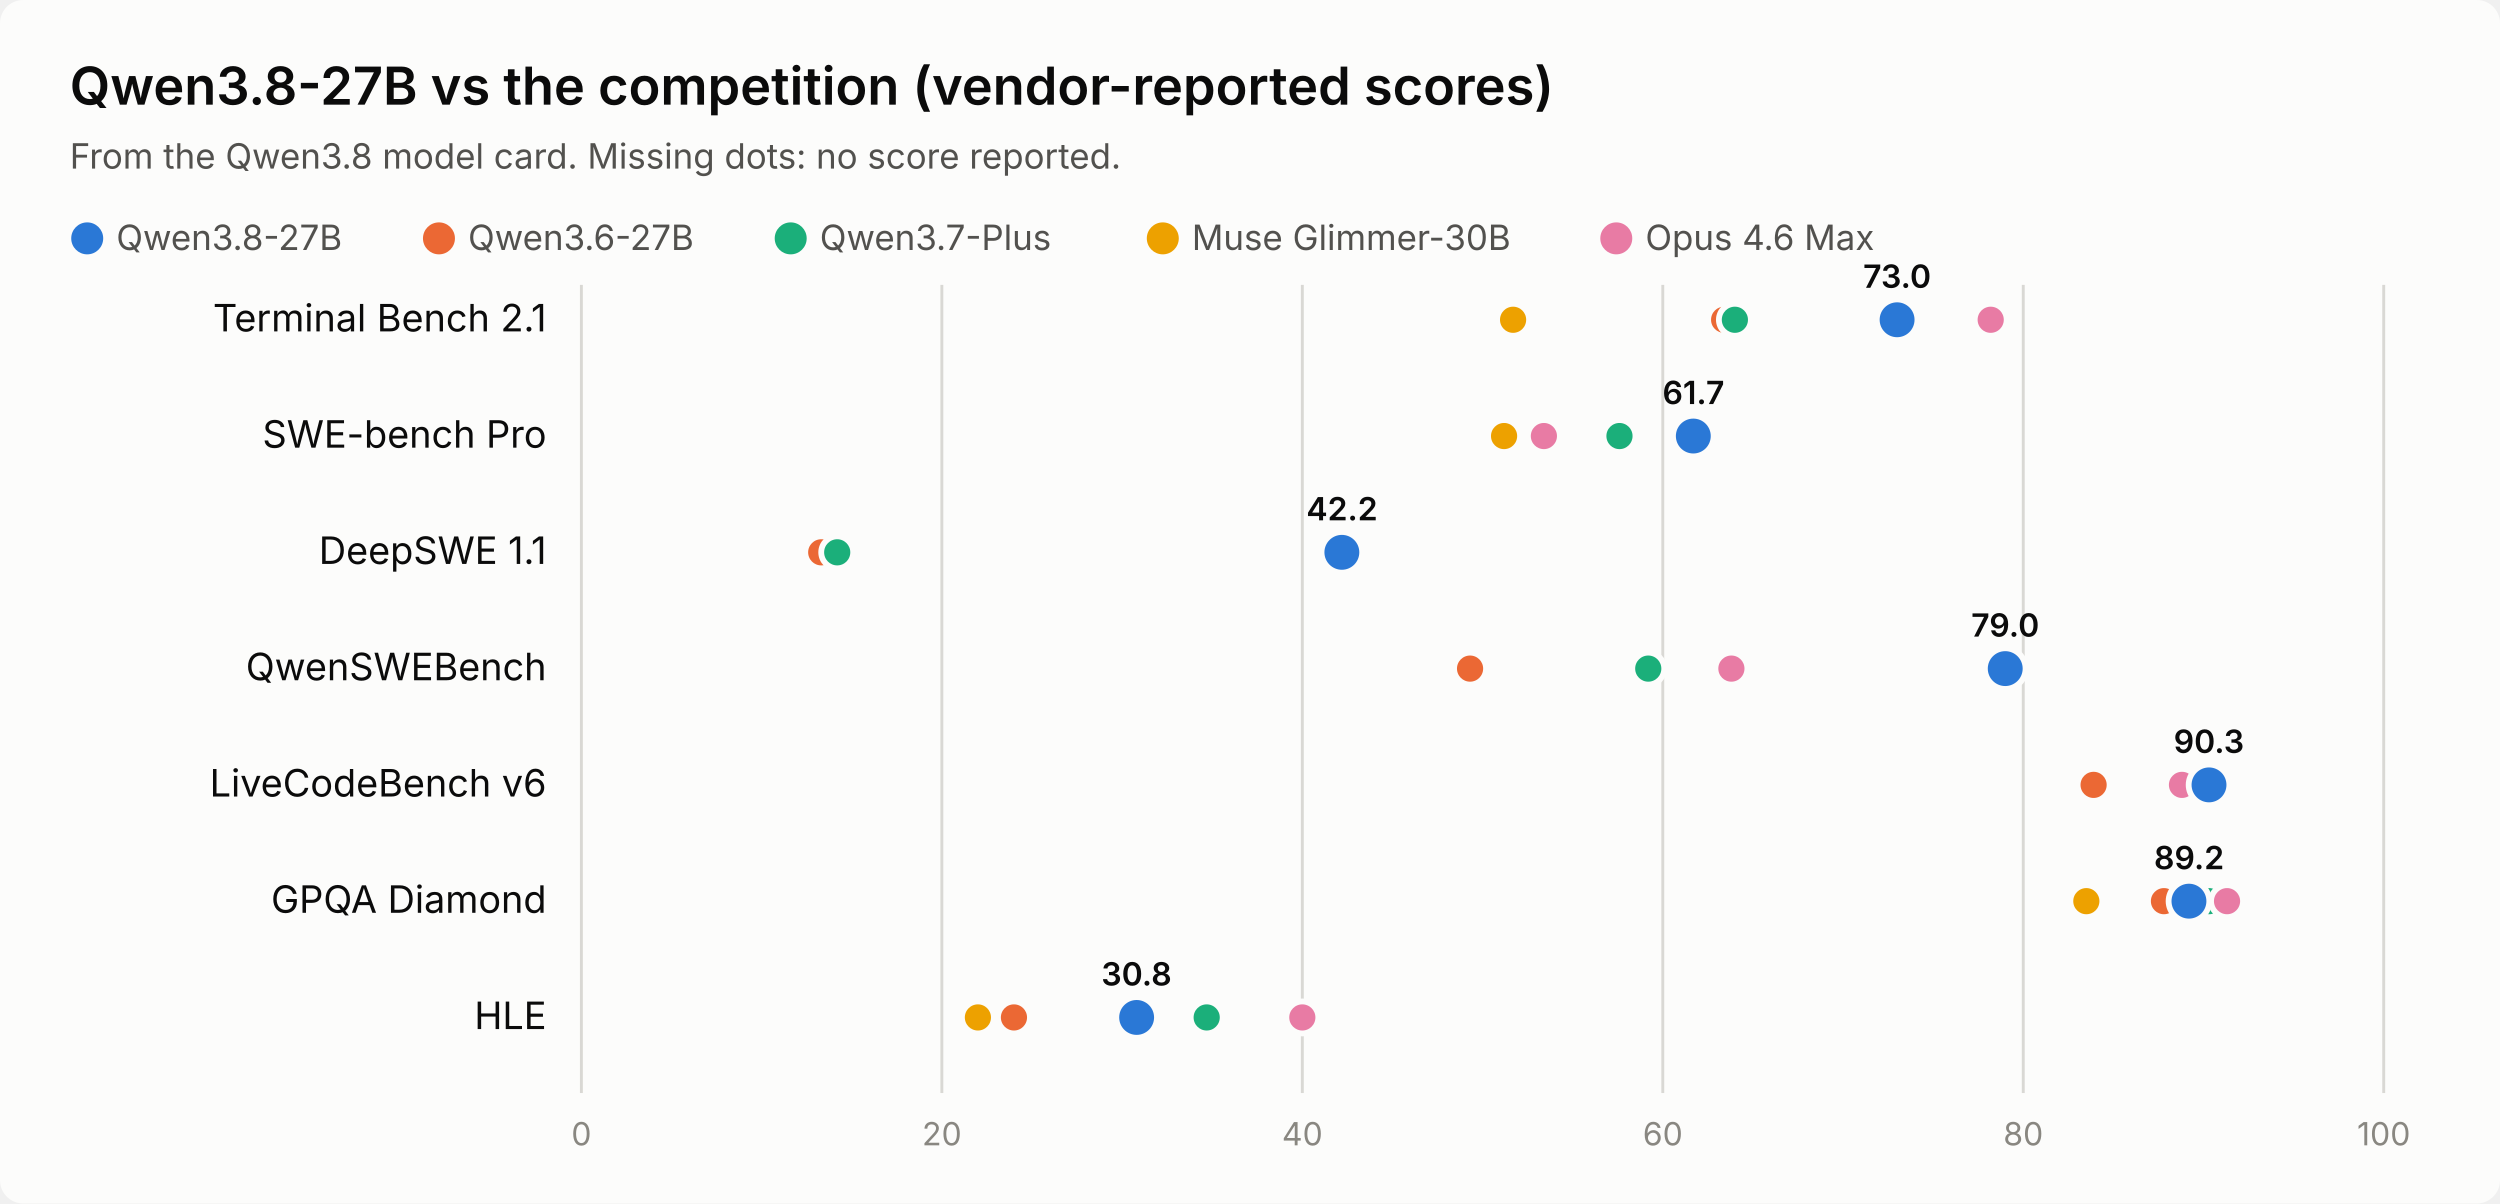
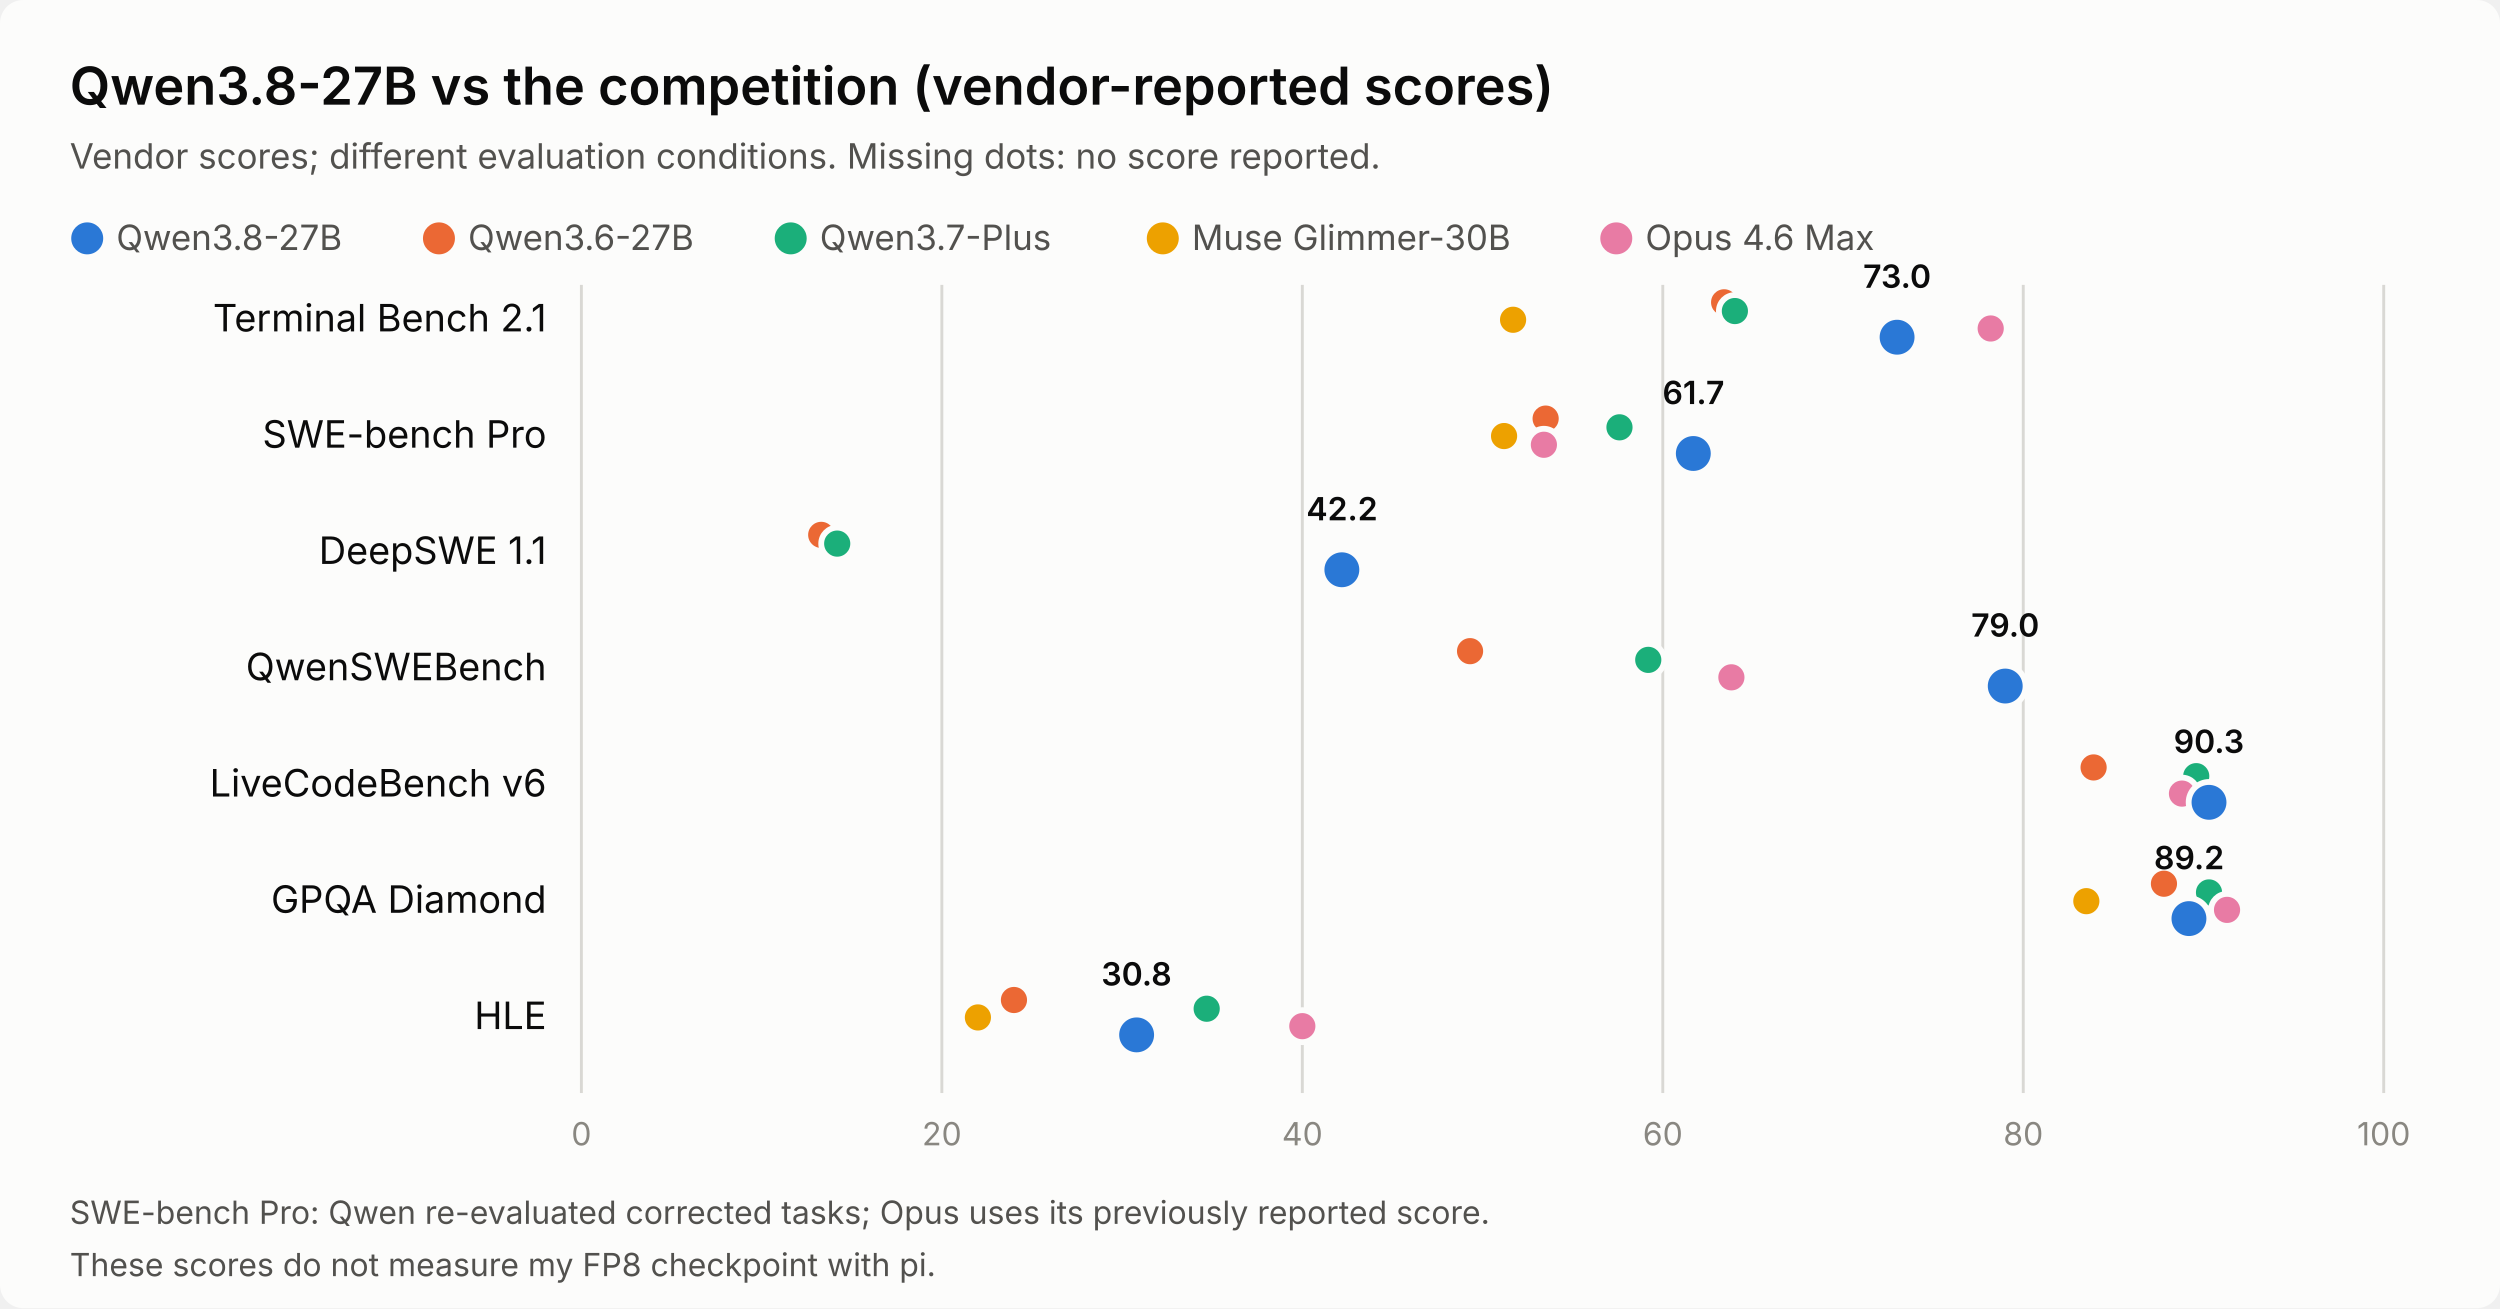
- <svg xmlns="http://www.w3.org/2000/svg" viewBox="0 0 860 414" width="860" height="414" role="img">
+ <svg xmlns="http://www.w3.org/2000/svg" viewBox="0 0 860 450" width="860" height="450" role="img">
  <style>
  .bg{fill:#fcfcfb} .t1{fill:#0b0b0b} .t2{fill:#52514e} .mu{fill:#898781} .ln{stroke:#d9d8d4}
  .s1{fill:#2a78d6} .s2{fill:#eb6834} .s3{fill:#1baf7a} .s4{fill:#eda100} .s5{fill:#e87ba4} .s0{fill:#e4e3df} .dot{stroke:#fcfcfb}
  .ar{stroke:#52514e;fill:none} .ah{fill:#52514e} .box{fill:#f0efec;stroke:#c3c2b7} .wg{stroke:#1baf7a;fill:none}
  .st1{stroke:#2a78d6} .st2{stroke:#eb6834} .st3{stroke:#1baf7a} .st4{stroke:#eda100} .st5{stroke:#e87ba4}
  text{font-family:system-ui,-apple-system,"Segoe UI",sans-serif}
  @media (prefers-color-scheme: dark){
    .bg{fill:#1a1a19} .t1{fill:#ffffff} .t2{fill:#c3c2b7} .ln{stroke:#383835}
    .s1{fill:#3987e5} .s2{fill:#d95926} .s3{fill:#199e70} .s4{fill:#c98500} .s5{fill:#d55181} .s0{fill:#383835} .dot{stroke:#1a1a19}
    .ar{stroke:#c3c2b7} .ah{fill:#c3c2b7} .box{fill:#262625;stroke:#52514e} .wg{stroke:#199e70}
    .st1{stroke:#3987e5} .st2{stroke:#d95926} .st3{stroke:#199e70} .st4{stroke:#c98500} .st5{stroke:#d55181}
  }
</style>
  <defs>
    <marker id="a" viewBox="0 0 10 10" refX="9" refY="5" markerWidth="8" markerHeight="8" orient="auto">
      <path class="ah" d="M0,0 L10,5 L0,10 z" />
    </marker>
  </defs>
-   <rect class="bg" width="860" height="414" rx="8" />
+   <rect class="bg" width="860" height="450" rx="8" />
  <text class="t1" x="24" y="36" font-size="18" text-anchor="start" font-weight="600">Qwen3.8-27B vs the competition (vendor-reported scores)</text>
-   <text class="t2" x="24" y="58" font-size="12" text-anchor="start" font-weight="400">From the Qwen3.8 model card. Missing dots: no score reported.</text>
+   <text class="t2" x="24" y="58" font-size="12" text-anchor="start" font-weight="400">Vendor scores; different evaluation conditions. Missing dots: no score reported.</text>
  <line class="ln" x1="200.0" x2="200.0" y1="98" y2="376" stroke-width="1" />
  <text class="mu" x="200.0" y="394" font-size="11" text-anchor="middle" font-weight="400">0</text>
  <line class="ln" x1="324.0" x2="324.0" y1="98" y2="376" stroke-width="1" />
  <text class="mu" x="324.0" y="394" font-size="11" text-anchor="middle" font-weight="400">20</text>
  <line class="ln" x1="448.0" x2="448.0" y1="98" y2="376" stroke-width="1" />
  <text class="mu" x="448.0" y="394" font-size="11" text-anchor="middle" font-weight="400">40</text>
  <line class="ln" x1="572.0" x2="572.0" y1="98" y2="376" stroke-width="1" />
  <text class="mu" x="572.0" y="394" font-size="11" text-anchor="middle" font-weight="400">60</text>
  <line class="ln" x1="696.0" x2="696.0" y1="98" y2="376" stroke-width="1" />
  <text class="mu" x="696.0" y="394" font-size="11" text-anchor="middle" font-weight="400">80</text>
  <line class="ln" x1="820.0" x2="820.0" y1="98" y2="376" stroke-width="1" />
  <text class="mu" x="820.0" y="394" font-size="11" text-anchor="middle" font-weight="400">100</text>
  <text class="t1" x="188" y="114" font-size="13" text-anchor="end" font-weight="400">Terminal Bench 2.1</text>
-   <circle class="s2 dot" cx="593.1" cy="110" r="5.5" stroke-width="2" />
-   <circle class="s3 dot" cx="596.8" cy="110" r="5.5" stroke-width="2" />
-   <circle class="s4 dot" cx="520.5" cy="110" r="5.5" stroke-width="2" />
-   <circle class="s5 dot" cx="684.8" cy="110" r="5.5" stroke-width="2" />
+   <circle class="s2 dot" cx="593.1" cy="104.0" r="5.5" stroke-width="2" />
+   <circle class="s3 dot" cx="596.8" cy="107.0" r="5.5" stroke-width="2" />
+   <circle class="s4 dot" cx="520.5" cy="110.0" r="5.5" stroke-width="2" />
+   <circle class="s5 dot" cx="684.8" cy="113.0" r="5.5" stroke-width="2" />
  <text class="t1" x="652.6" y="99" font-size="11" text-anchor="middle" font-weight="600">73.0</text>
  <text class="t1" x="188" y="154" font-size="13" text-anchor="end" font-weight="400">SWE-bench Pro</text>
-   <circle class="s2 dot" cx="531.7" cy="150" r="5.5" stroke-width="2" />
-   <circle class="s3 dot" cx="557.1" cy="150" r="5.5" stroke-width="2" />
-   <circle class="s4 dot" cx="517.4" cy="150" r="5.5" stroke-width="2" />
-   <circle class="s5 dot" cx="531.1" cy="150" r="5.5" stroke-width="2" />
+   <circle class="s2 dot" cx="531.7" cy="144.0" r="5.5" stroke-width="2" />
+   <circle class="s3 dot" cx="557.1" cy="147.0" r="5.5" stroke-width="2" />
+   <circle class="s4 dot" cx="517.4" cy="150.0" r="5.5" stroke-width="2" />
+   <circle class="s5 dot" cx="531.1" cy="153.0" r="5.5" stroke-width="2" />
  <text class="t1" x="582.54" y="139" font-size="11" text-anchor="middle" font-weight="600">61.7</text>
  <text class="t1" x="188" y="194" font-size="13" text-anchor="end" font-weight="400">DeepSWE 1.1</text>
-   <circle class="s2 dot" cx="282.5" cy="190" r="5.5" stroke-width="2" />
-   <circle class="s3 dot" cx="288.0" cy="190" r="5.5" stroke-width="2" />
+   <circle class="s2 dot" cx="282.5" cy="184.0" r="5.5" stroke-width="2" />
+   <circle class="s3 dot" cx="288.0" cy="187.0" r="5.5" stroke-width="2" />
  <text class="t1" x="461.64" y="179" font-size="11" text-anchor="middle" font-weight="600">42.2</text>
  <text class="t1" x="188" y="234" font-size="13" text-anchor="end" font-weight="400">QwenSWEBench</text>
-   <circle class="s2 dot" cx="505.7" cy="230" r="5.5" stroke-width="2" />
-   <circle class="s3 dot" cx="567.0" cy="230" r="5.5" stroke-width="2" />
-   <circle class="s5 dot" cx="595.6" cy="230" r="5.5" stroke-width="2" />
+   <circle class="s2 dot" cx="505.7" cy="224.0" r="5.5" stroke-width="2" />
+   <circle class="s3 dot" cx="567.0" cy="227.0" r="5.5" stroke-width="2" />
+   <circle class="s5 dot" cx="595.6" cy="233.0" r="5.5" stroke-width="2" />
  <text class="t1" x="689.8" y="219" font-size="11" text-anchor="middle" font-weight="600">79.0</text>
  <text class="t1" x="188" y="274" font-size="13" text-anchor="end" font-weight="400">LiveCodeBench v6</text>
-   <circle class="s2 dot" cx="720.2" cy="270" r="5.5" stroke-width="2" />
-   <circle class="s3 dot" cx="755.5" cy="270" r="5.5" stroke-width="2" />
-   <circle class="s5 dot" cx="750.6" cy="270" r="5.5" stroke-width="2" />
+   <circle class="s2 dot" cx="720.2" cy="264.0" r="5.5" stroke-width="2" />
+   <circle class="s3 dot" cx="755.5" cy="267.0" r="5.5" stroke-width="2" />
+   <circle class="s5 dot" cx="750.6" cy="273.0" r="5.5" stroke-width="2" />
  <text class="t1" x="759.86" y="259" font-size="11" text-anchor="middle" font-weight="600">90.3</text>
  <text class="t1" x="188" y="314" font-size="13" text-anchor="end" font-weight="400">GPQA Diamond</text>
-   <circle class="s2 dot" cx="744.4" cy="310" r="5.5" stroke-width="2" />
-   <circle class="s3 dot" cx="759.9" cy="310" r="5.5" stroke-width="2" />
-   <circle class="s4 dot" cx="717.7" cy="310" r="5.5" stroke-width="2" />
-   <circle class="s5 dot" cx="766.1" cy="310" r="5.5" stroke-width="2" />
+   <circle class="s2 dot" cx="744.4" cy="304.0" r="5.5" stroke-width="2" />
+   <circle class="s3 dot" cx="759.9" cy="307.0" r="5.5" stroke-width="2" />
+   <circle class="s4 dot" cx="717.7" cy="310.0" r="5.5" stroke-width="2" />
+   <circle class="s5 dot" cx="766.1" cy="313.0" r="5.5" stroke-width="2" />
  <text class="t1" x="753.04" y="299" font-size="11" text-anchor="middle" font-weight="600">89.2</text>
  <text class="t1" x="188" y="354" font-size="13" text-anchor="end" font-weight="400">HLE</text>
-   <circle class="s2 dot" cx="348.8" cy="350" r="5.5" stroke-width="2" />
-   <circle class="s3 dot" cx="415.1" cy="350" r="5.5" stroke-width="2" />
-   <circle class="s4 dot" cx="336.4" cy="350" r="5.5" stroke-width="2" />
-   <circle class="s5 dot" cx="448.0" cy="350" r="5.5" stroke-width="2" />
-   <circle class="s1 dot" cx="652.6" cy="110" r="7" stroke-width="2" />
-   <circle class="s1 dot" cx="582.5" cy="150" r="7" stroke-width="2" />
-   <circle class="s1 dot" cx="461.6" cy="190" r="7" stroke-width="2" />
-   <circle class="s1 dot" cx="689.8" cy="230" r="7" stroke-width="2" />
-   <circle class="s1 dot" cx="759.9" cy="270" r="7" stroke-width="2" />
-   <circle class="s1 dot" cx="753.0" cy="310" r="7" stroke-width="2" />
-   <circle class="s1 dot" cx="391.0" cy="350" r="7" stroke-width="2" />
+   <circle class="s2 dot" cx="348.8" cy="344.0" r="5.5" stroke-width="2" />
+   <circle class="s3 dot" cx="415.1" cy="347.0" r="5.5" stroke-width="2" />
+   <circle class="s4 dot" cx="336.4" cy="350.0" r="5.5" stroke-width="2" />
+   <circle class="s5 dot" cx="448.0" cy="353.0" r="5.5" stroke-width="2" />
+   <circle class="s1 dot" cx="652.6" cy="116.0" r="7" stroke-width="2" />
+   <circle class="s1 dot" cx="582.5" cy="156.0" r="7" stroke-width="2" />
+   <circle class="s1 dot" cx="461.6" cy="196.0" r="7" stroke-width="2" />
+   <circle class="s1 dot" cx="689.8" cy="236.0" r="7" stroke-width="2" />
+   <circle class="s1 dot" cx="759.9" cy="276.0" r="7" stroke-width="2" />
+   <circle class="s1 dot" cx="753.0" cy="316.0" r="7" stroke-width="2" />
+   <circle class="s1 dot" cx="391.0" cy="356.0" r="7" stroke-width="2" />
  <text class="t1" x="390.96" y="339" font-size="11" text-anchor="middle" font-weight="600">30.8</text>
  <circle class="s1" cx="30" cy="82" r="5.5" />
  <text class="t2" x="40" y="86" font-size="12" text-anchor="start" font-weight="400">Qwen3.8-27B</text>
  <circle class="s2" cx="151" cy="82" r="5.5" />
  <text class="t2" x="161" y="86" font-size="12" text-anchor="start" font-weight="400">Qwen3.6-27B</text>
  <circle class="s3" cx="272" cy="82" r="5.5" />
  <text class="t2" x="282" y="86" font-size="12" text-anchor="start" font-weight="400">Qwen3.7-Plus</text>
  <circle class="s4" cx="400" cy="82" r="5.5" />
  <text class="t2" x="410" y="86" font-size="12" text-anchor="start" font-weight="400">Muse Glimmer-30B</text>
  <circle class="s5" cx="556" cy="82" r="5.5" />
  <text class="t2" x="566" y="86" font-size="12" text-anchor="start" font-weight="400">Opus 4.6 Max</text>
+   <text x="24" y="421" font-size="11" text-anchor="start" class="t2">SWE-bench Pro: Qwen re-evaluated corrected tasks; Opus uses its previously reported score.</text>
+   <text x="24" y="439" font-size="11" text-anchor="start" class="t2">These scores do not measure my FP8 checkpoint with pi.</text>
</svg>
